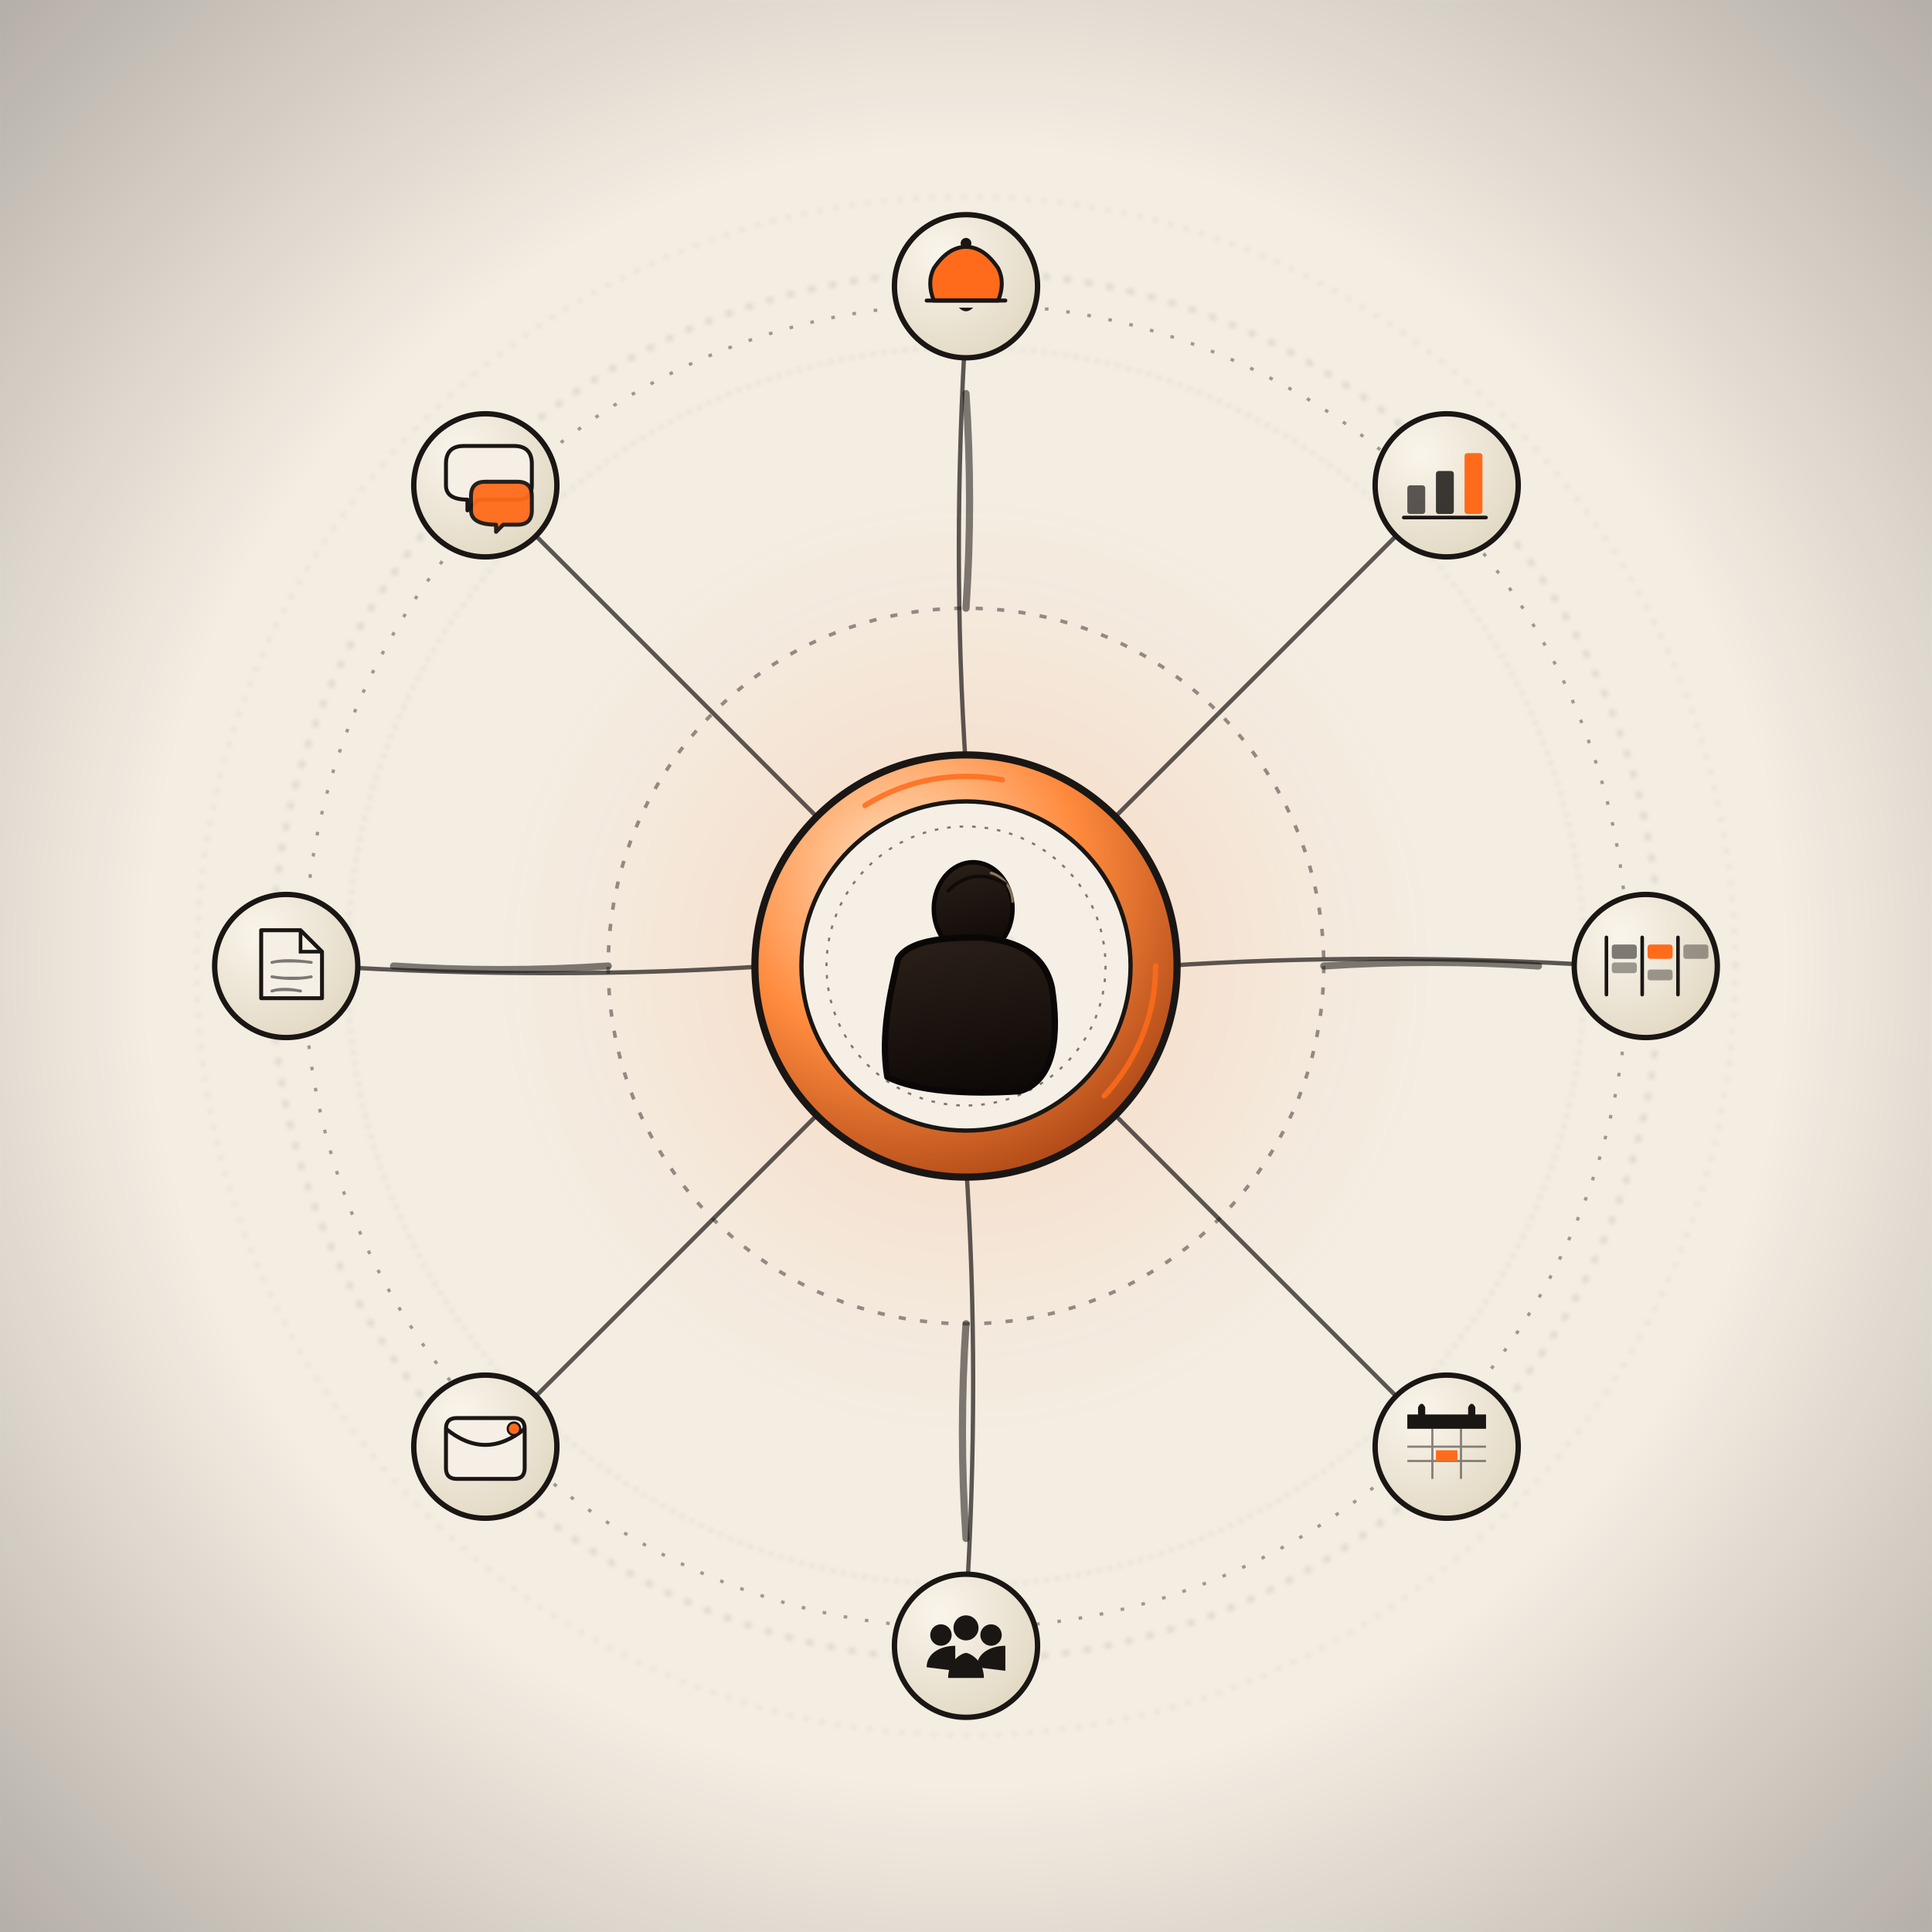
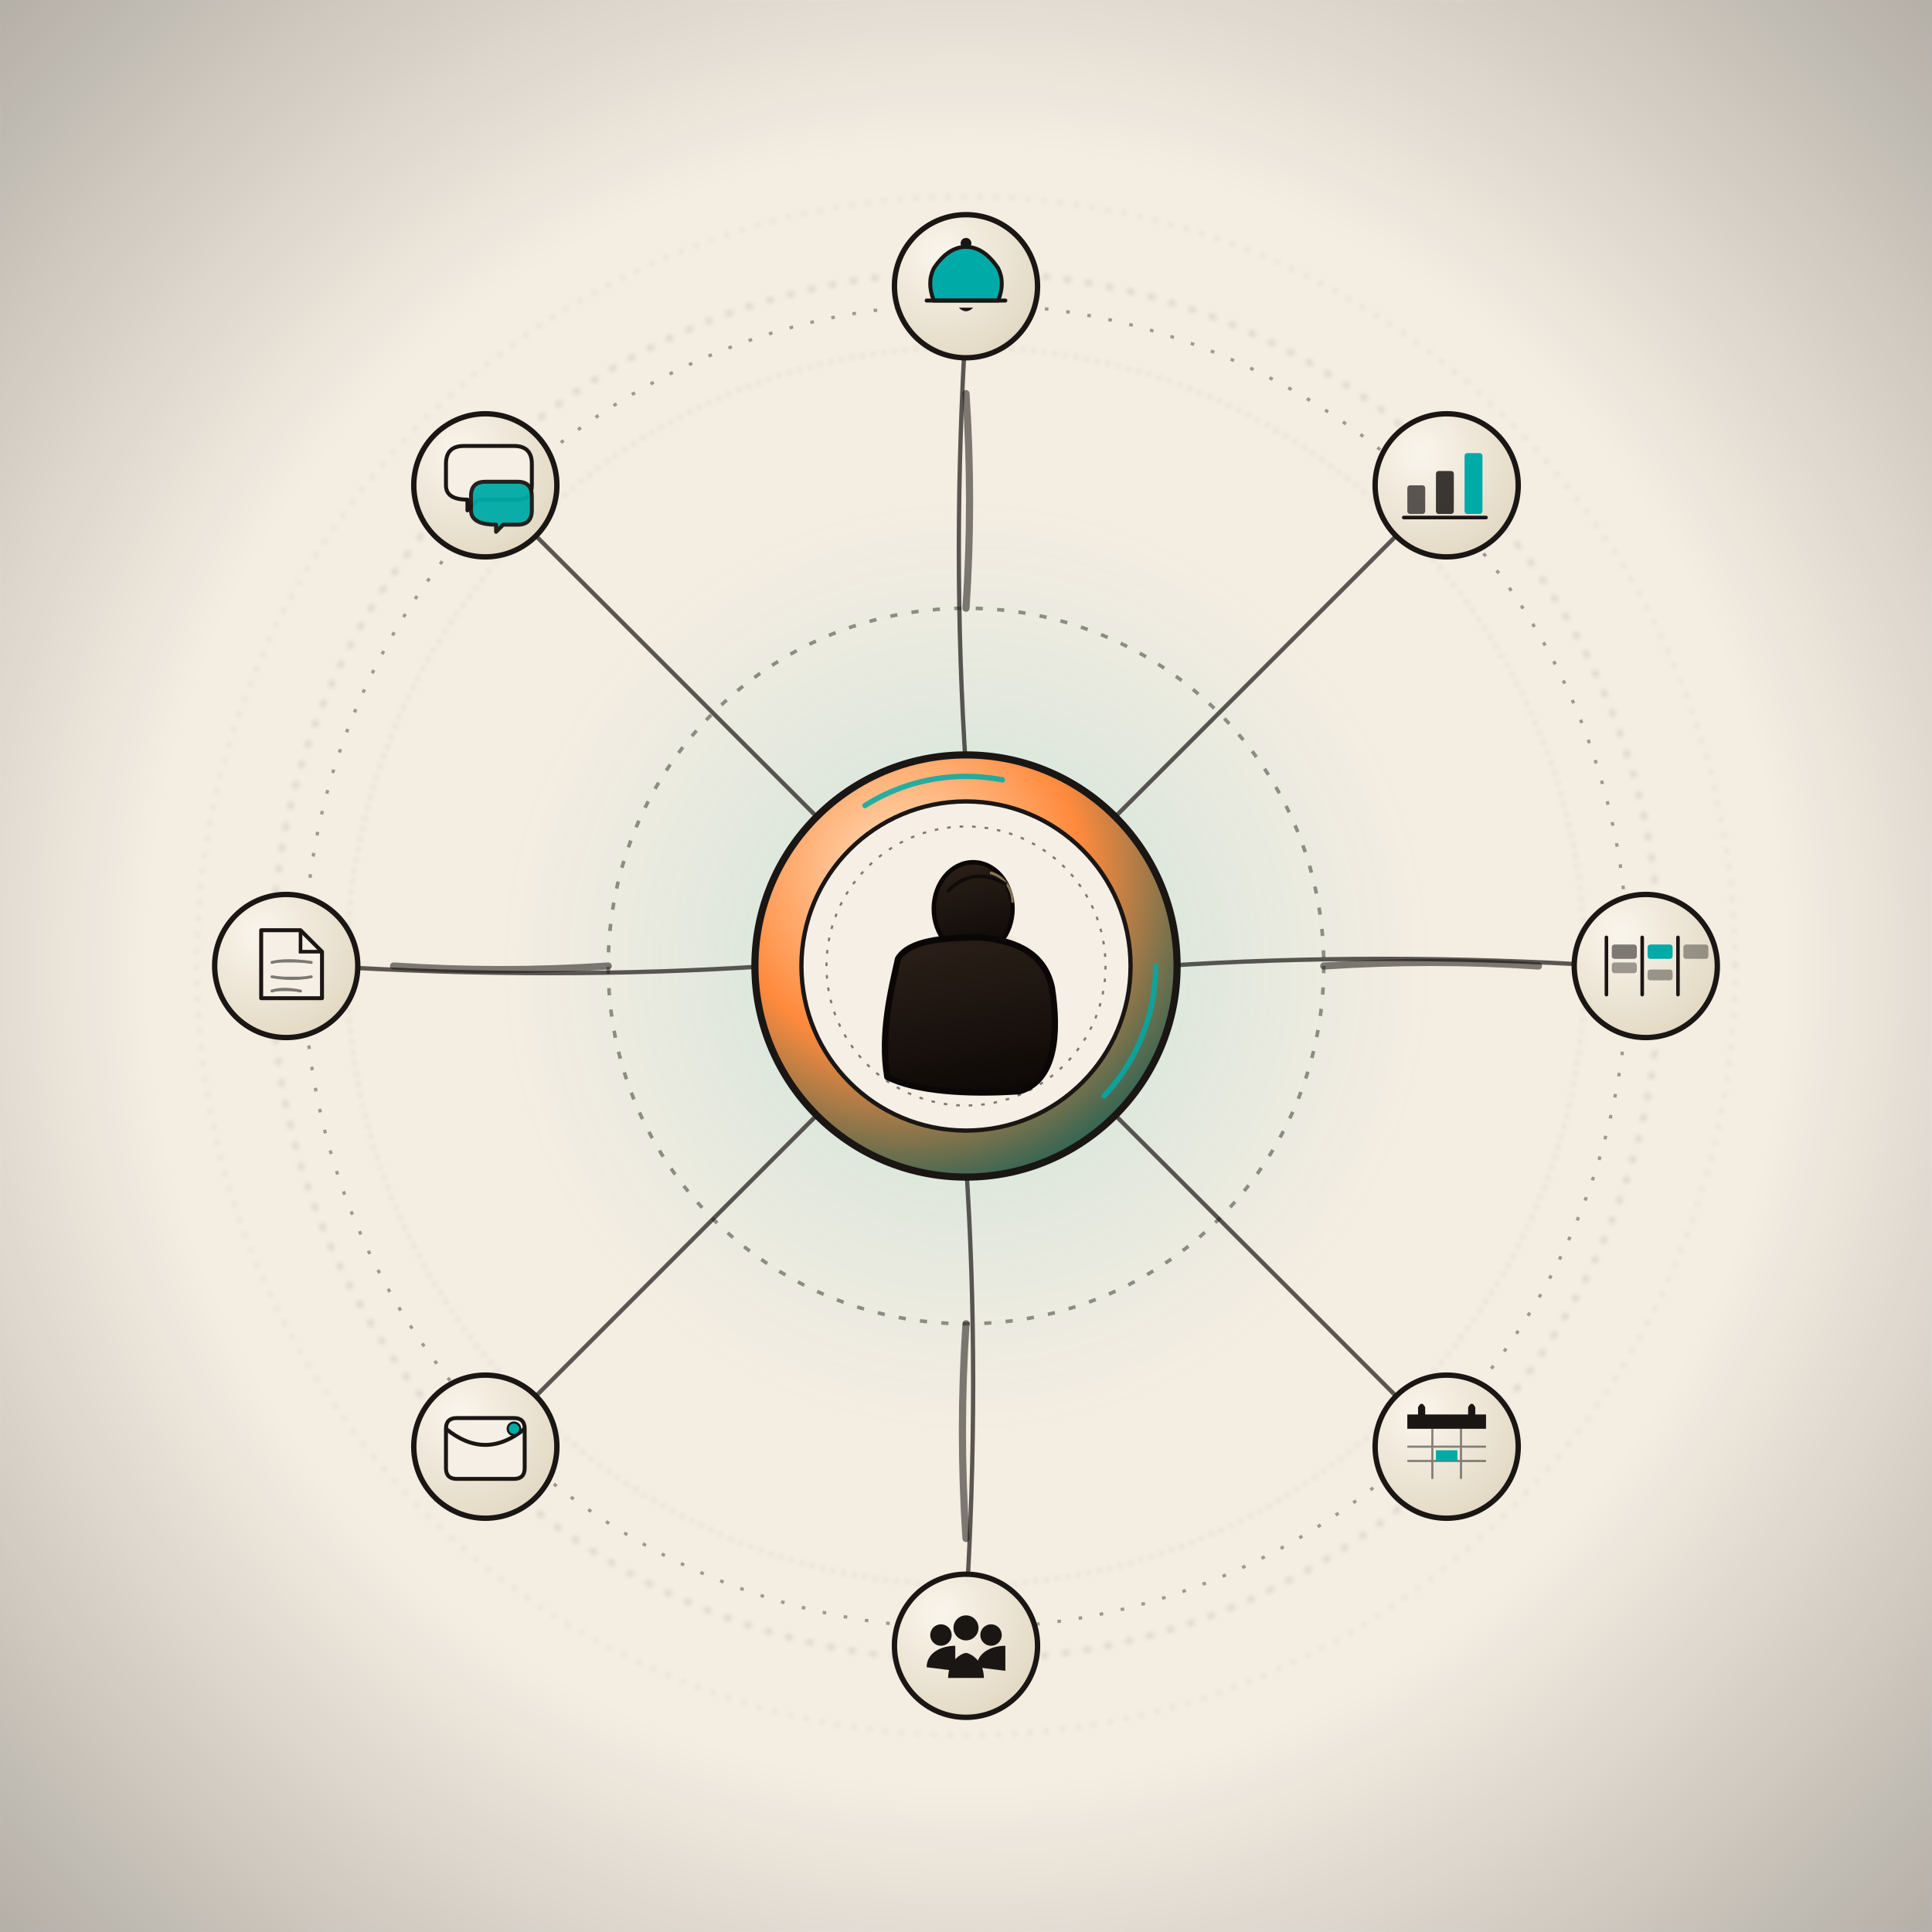
<svg xmlns="http://www.w3.org/2000/svg" viewBox="0 0 1080 1080" role="img" aria-label="Slide 19 — Project Manager AI: 360 hub with central figure and eight radiating process icons">
  <defs>
    <filter id="painterly19" x="-5%" y="-5%" width="110%" height="110%">
      <feTurbulence type="fractalNoise" baseFrequency="0.008" numOctaves="2" seed="3" />
      <feDisplacementMap in="SourceGraphic" scale="6" />
    </filter>
    <filter id="contactBlur19" x="-20%" y="-20%" width="140%" height="140%">
      <feGaussianBlur stdDeviation="3" />
    </filter>
    <filter id="hazePM" x="-10%" y="-10%" width="120%" height="120%">
      <feGaussianBlur stdDeviation="1.4" />
    </filter>
    <radialGradient id="hubDisk" cx="35%" cy="28%" r="85%">
      <stop offset="0%" stop-color="#FFE3C2" />
      <stop offset="50%" stop-color="#FF8A3D" />
-       <stop offset="100%" stop-color="#9C3A0E" />
+       <stop offset="100%" stop-color="#005C5A" />
    </radialGradient>
    <radialGradient id="nodeCard19" cx="32%" cy="28%" r="85%">
      <stop offset="0%" stop-color="#FAF5EC" />
      <stop offset="100%" stop-color="#E0D6C0" />
    </radialGradient>
    <linearGradient id="figureBody" x1="40%" y1="0%" x2="60%" y2="100%">
      <stop offset="0%" stop-color="#2A1F18" />
      <stop offset="100%" stop-color="#0E0907" />
    </linearGradient>
    <radialGradient id="haloPM" cx="50%" cy="50%" r="50%">
-       <stop offset="0%" stop-color="#FF6B1A" stop-opacity="0.18" />
-       <stop offset="70%" stop-color="#FF6B1A" stop-opacity="0.04" />
-       <stop offset="100%" stop-color="#FF6B1A" stop-opacity="0" />
+       <stop offset="0%" stop-color="#00AAA6" stop-opacity="0.18" />
+       <stop offset="70%" stop-color="#00AAA6" stop-opacity="0.04" />
+       <stop offset="100%" stop-color="#00AAA6" stop-opacity="0" />
    </radialGradient>
    <radialGradient id="vignette19" cx="50%" cy="50%" r="70%">
      <stop offset="60%" stop-color="#000" stop-opacity="0" />
      <stop offset="100%" stop-color="#000" stop-opacity="0.26" />
    </radialGradient>
  </defs>
  <rect width="1080" height="1080" fill="#F5EFE6" />
  <rect width="1080" height="1080" fill="#D9B98A" opacity="0.04" filter="url(#painterly19)" />
  <g transform="translate(540 540)" opacity="0.35" filter="url(#hazePM)">
    <circle r="430" fill="none" stroke="#1A1614" stroke-width="1" stroke-dasharray="1,8" />
    <circle r="388" fill="none" stroke="#1A1614" stroke-width="1.2" stroke-dasharray="3,9" />
    <circle r="346" fill="none" stroke="#1A1614" stroke-width="1" stroke-dasharray="1,5" />
    <animateTransform attributeName="transform" type="rotate" values="360 0 0;0 0 0" dur="140s" repeatCount="indefinite" additive="sum" />
  </g>
  <circle cx="540" cy="540" r="260" fill="url(#haloPM)">
    <animate attributeName="r" values="230;280;230" dur="5.2s" repeatCount="indefinite" calcMode="spline" keyTimes="0;0.5;1" keySplines="0.42 0 0.58 1;0.42 0 0.58 1" />
  </circle>
  <g transform="translate(540 540)">
    <g>
      <animateTransform attributeName="transform" type="rotate" values="0;360" dur="90s" repeatCount="indefinite" />
      <circle r="200" fill="none" stroke="#1A1614" stroke-width="2" stroke-dasharray="4,8" opacity="0.45" />
      <circle r="370" fill="none" stroke="#1A1614" stroke-width="1.8" stroke-dasharray="2,10" opacity="0.4" />
      <g stroke="#1A1614" stroke-width="2.4" fill="none" stroke-linecap="round" opacity="0.7">
        <path d="M 110 0 Q 230 -8 360 0" />
        <path d="M 78 78 Q 168 168 254 254" />
        <path d="M 0 110 Q 8 230 0 360" />
        <path d="M -78 78 Q -168 168 -254 254" />
        <path d="M -110 0 Q -230 8 -360 0" />
        <path d="M -78 -78 Q -168 -168 -254 -254" />
        <path d="M 0 -110 Q -8 -230 0 -360" />
        <path d="M 78 -78 Q 168 -168 254 -254" />
      </g>
      <g stroke="#1A1614" stroke-width="4" fill="none" stroke-linecap="round" opacity="0.55">
        <path d="M 200 0 Q 260 -4 320 0" />
        <path d="M 0 200 Q -4 260 0 320" />
        <path d="M -200 0 Q -260 4 -320 0" />
        <path d="M 0 -200 Q 4 -260 0 -320" />
      </g>
-       <circle r="6" fill="#FF6B1A" opacity="0.85">
+       <circle r="6" fill="#00AAA6" opacity="0.85">
        <animateMotion path="M 200 0 A 200 200 0 1 1 199.9 0 Z" dur="9s" repeatCount="indefinite" />
      </circle>
-       <circle r="4" fill="#FF6B1A" opacity="0.7">
+       <circle r="4" fill="#00AAA6" opacity="0.7">
        <animateMotion path="M 370 0 A 370 370 0 1 0 369.9 0 Z" dur="14s" repeatCount="indefinite" />
      </circle>
      <g transform="translate(380 0)">
        <g>
          <animateTransform attributeName="transform" type="rotate" values="0;-360" dur="90s" repeatCount="indefinite" />
          <circle r="40" fill="url(#nodeCard19)" stroke="#1A1614" stroke-width="3" />
          <g stroke="#1A1614" stroke-width="2" stroke-linecap="round" fill="none">
            <path d="M -22 -16 L -22 16" />
            <path d="M -2 -16 L -2 16" />
            <path d="M 18 -16 L 18 16" />
          </g>
          <rect x="-19" y="-12" width="14" height="8" rx="1.5" fill="#1A1614" opacity="0.55" />
-           <rect x="1" y="-12" width="14" height="8" rx="1.5" fill="#FF6B1A" />
+           <rect x="1" y="-12" width="14" height="8" rx="1.5" fill="#00AAA6" />
          <rect x="21" y="-12" width="14" height="8" rx="1.5" fill="#1A1614" opacity="0.4" />
          <rect x="-19" y="-2" width="14" height="6" rx="1.5" fill="#1A1614" opacity="0.4" />
          <rect x="1" y="2" width="14" height="6" rx="1.5" fill="#1A1614" opacity="0.4" />
        </g>
      </g>
      <g transform="translate(268.7 268.7)">
        <g>
          <animateTransform attributeName="transform" type="rotate" values="0;-360" dur="90s" repeatCount="indefinite" />
          <circle r="40" fill="url(#nodeCard19)" stroke="#1A1614" stroke-width="3" />
          <path d="M -22 -18 L 22 -18 L 22 -10 L -22 -10 Z" fill="#1A1614" />
          <path d="M -16 -22 Q -14 -26 -12 -22 L -12 -14 Q -14 -10 -16 -14 Z" fill="#1A1614" />
          <path d="M 16 -22 Q 14 -26 12 -22 L 12 -14 Q 14 -10 16 -14 Z" fill="#1A1614" />
          <g stroke="#1A1614" stroke-width="1.2" fill="none" opacity="0.5">
            <path d="M -22 0 L 22 0" />
            <path d="M -22 8 L 22 8" />
            <path d="M -8 -10 L -8 18" />
            <path d="M 8 -10 L 8 18" />
          </g>
-           <rect x="-6" y="2" width="12" height="6" fill="#FF6B1A" />
+           <rect x="-6" y="2" width="12" height="6" fill="#00AAA6" />
        </g>
      </g>
      <g transform="translate(0 380)">
        <g>
          <animateTransform attributeName="transform" type="rotate" values="0;-360" dur="90s" repeatCount="indefinite" />
          <circle r="40" fill="url(#nodeCard19)" stroke="#1A1614" stroke-width="3" />
          <circle cx="-14" cy="-6" r="6" fill="#1A1614" />
          <path d="M -22 12 C -22 4 -14 0 -6 0 L -6 14 Z" fill="#1A1614" />
          <circle cx="0" cy="-10" r="7" fill="#1A1614" />
          <path d="M -10 18 C -10 8 -2 4 0 4 C 2 4 10 8 10 18 Z" fill="#1A1614" />
          <circle cx="14" cy="-6" r="6" fill="#1A1614" />
          <path d="M 6 12 C 6 4 14 0 22 0 L 22 14 Z" fill="#1A1614" />
        </g>
      </g>
      <g transform="translate(-268.7 268.7)">
        <g>
          <animateTransform attributeName="transform" type="rotate" values="0;-360" dur="90s" repeatCount="indefinite" />
          <circle r="40" fill="url(#nodeCard19)" stroke="#1A1614" stroke-width="3" />
          <path d="M -22 -10 Q -22 -16 -16 -16 L 16 -16 Q 22 -16 22 -10 L 22 12 Q 22 18 16 18 L -16 18 Q -22 18 -22 12 Z" fill="#F5EFE6" stroke="#1A1614" stroke-width="2.2" />
          <path d="M -22 -10 Q 0 8 22 -10" fill="none" stroke="#1A1614" stroke-width="2.2" />
-           <circle cx="16" cy="-10" r="3.5" fill="#FF6B1A" stroke="#1A1614" stroke-width="1.2" />
+           <circle cx="16" cy="-10" r="3.5" fill="#00AAA6" stroke="#1A1614" stroke-width="1.2" />
        </g>
      </g>
      <g transform="translate(-380 0)">
        <g>
          <animateTransform attributeName="transform" type="rotate" values="0;-360" dur="90s" repeatCount="indefinite" />
          <circle r="40" fill="url(#nodeCard19)" stroke="#1A1614" stroke-width="3" />
          <path d="M -14 -20 L 8 -20 Q 20 -8 20 -8 L 20 18 L -14 18 Z" fill="#F5EFE6" stroke="#1A1614" stroke-width="2.2" stroke-linejoin="round" />
          <path d="M 8 -20 L 8 -8 L 20 -8" fill="none" stroke="#1A1614" stroke-width="2" />
          <g stroke="#1A1614" stroke-width="1.6" stroke-linecap="round" opacity="0.55">
            <path d="M -8 -2 Q 0 -4 14 -2" />
            <path d="M -8 6 Q 4 8 14 6" />
            <path d="M -8 14 Q -2 12 8 14" />
          </g>
        </g>
      </g>
      <g transform="translate(-268.7 -268.7)">
        <g>
          <animateTransform attributeName="transform" type="rotate" values="0;-360" dur="90s" repeatCount="indefinite" />
          <circle r="40" fill="url(#nodeCard19)" stroke="#1A1614" stroke-width="3" />
          <path d="M -22 -12 Q -22 -22 -12 -22 L 16 -22 Q 26 -22 26 -12 L 26 0 Q 26 8 18 8 L -4 8 L -10 14 L -10 8 Q -22 8 -22 0 Z" fill="#F5EFE6" stroke="#1A1614" stroke-width="2.2" stroke-linejoin="round" />
-           <path d="M -8 6 Q -8 -2 0 -2 L 18 -2 Q 26 -2 26 6 L 26 14 Q 26 22 18 22 L 10 22 L 6 26 L 6 22 Q -8 22 -8 14 Z" fill="#FF6B1A" stroke="#1A1614" stroke-width="2.2" stroke-linejoin="round" opacity="0.95" />
+           <path d="M -8 6 Q -8 -2 0 -2 L 18 -2 Q 26 -2 26 6 L 26 14 Q 26 22 18 22 L 10 22 L 6 26 L 6 22 Q -8 22 -8 14 Z" fill="#00AAA6" stroke="#1A1614" stroke-width="2.2" stroke-linejoin="round" opacity="0.95" />
        </g>
      </g>
      <g transform="translate(0 -380)">
        <g>
          <animateTransform attributeName="transform" type="rotate" values="0;-360" dur="90s" repeatCount="indefinite" />
          <circle r="40" fill="url(#nodeCard19)" stroke="#1A1614" stroke-width="3" />
-           <path d="M -18 8 Q -22 -2 -18 -10 Q -10 -22 0 -22 Q 10 -22 18 -10 Q 22 -2 18 8 Z" fill="#FF6B1A" stroke="#1A1614" stroke-width="2.2" stroke-linejoin="round" />
+           <path d="M -18 8 Q -22 -2 -18 -10 Q -10 -22 0 -22 Q 10 -22 18 -10 Q 22 -2 18 8 Z" fill="#00AAA6" stroke="#1A1614" stroke-width="2.2" stroke-linejoin="round" />
          <path d="M -22 8 L 22 8" stroke="#1A1614" stroke-width="2.2" stroke-linecap="round" />
          <path d="M -4 12 Q 0 16 4 12" fill="#1A1614" />
          <circle cx="0" cy="-24" r="3" fill="#1A1614" />
        </g>
      </g>
      <g transform="translate(268.7 -268.7)">
        <g>
          <animateTransform attributeName="transform" type="rotate" values="0;-360" dur="90s" repeatCount="indefinite" />
          <circle r="40" fill="url(#nodeCard19)" stroke="#1A1614" stroke-width="3" />
          <rect x="-22" y="0" width="10" height="16" rx="1.5" fill="#1A1614" opacity="0.7" />
          <rect x="-6" y="-8" width="10" height="24" rx="1.5" fill="#1A1614" opacity="0.85" />
-           <rect x="10" y="-18" width="10" height="34" rx="1.5" fill="#FF6B1A" />
+           <rect x="10" y="-18" width="10" height="34" rx="1.5" fill="#00AAA6" />
          <path d="M -24 18 L 22 18" stroke="#1A1614" stroke-width="2" stroke-linecap="round" />
        </g>
      </g>
    </g>
  </g>
  <g transform="translate(540 540)">
    <circle r="118" fill="url(#hubDisk)" stroke="#1A1614" stroke-width="4" />
    <circle r="92" fill="#F5EFE6" stroke="#1A1614" stroke-width="2.4" />
    <circle r="78" fill="none" stroke="#1A1614" stroke-width="1.2" stroke-dasharray="2,5" opacity="0.55" />
    <g>
      <ellipse cx="4" cy="-32" rx="22" ry="26" fill="url(#figureBody)" stroke="#0A0706" stroke-width="2.5" />
      <path d="M 14 -52 C 22 -50 26 -42 26 -36" fill="none" stroke="#D9B98A" stroke-width="1.4" stroke-linecap="round" opacity="0.6" />
      <path d="M -38 -4 C -42 14 -48 38 -44 62                C -28 70 0 72 30 70                C 50 64 52 38 48 12                C 44 -6 30 -14 8 -16                C -14 -16 -32 -14 -38 -4 Z" fill="url(#figureBody)" stroke="#0A0706" stroke-width="3.5" stroke-linejoin="round" />
      <path d="M -10 -42 Q 4 -56 22 -46" fill="none" stroke="#0A0706" stroke-width="2" stroke-linecap="round" opacity="0.8" />
      <path d="M -16 -16 Q 4 -10 24 -16" fill="none" stroke="#000" stroke-width="2.2" opacity="0.45" filter="url(#contactBlur19)" />
    </g>
-     <circle cx="0" cy="0" r="106" fill="none" stroke="#FF6B1A" stroke-width="3" stroke-dasharray="80,360" stroke-linecap="round" opacity="0.85">
+     <circle cx="0" cy="0" r="106" fill="none" stroke="#00AAA6" stroke-width="3" stroke-dasharray="80,360" stroke-linecap="round" opacity="0.85">
      <animateTransform attributeName="transform" type="rotate" values="0;360" dur="6s" repeatCount="indefinite" />
    </circle>
  </g>
  <rect width="1080" height="1080" fill="url(#vignette19)" pointer-events="none" />
</svg>
